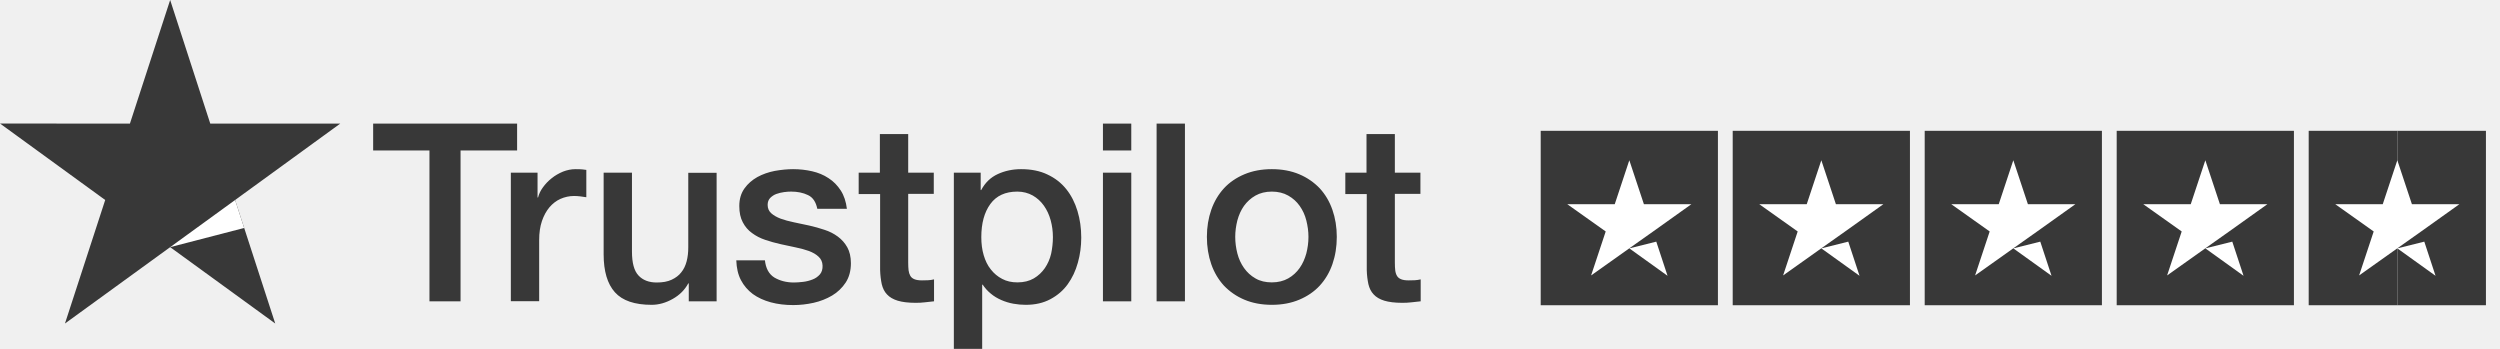
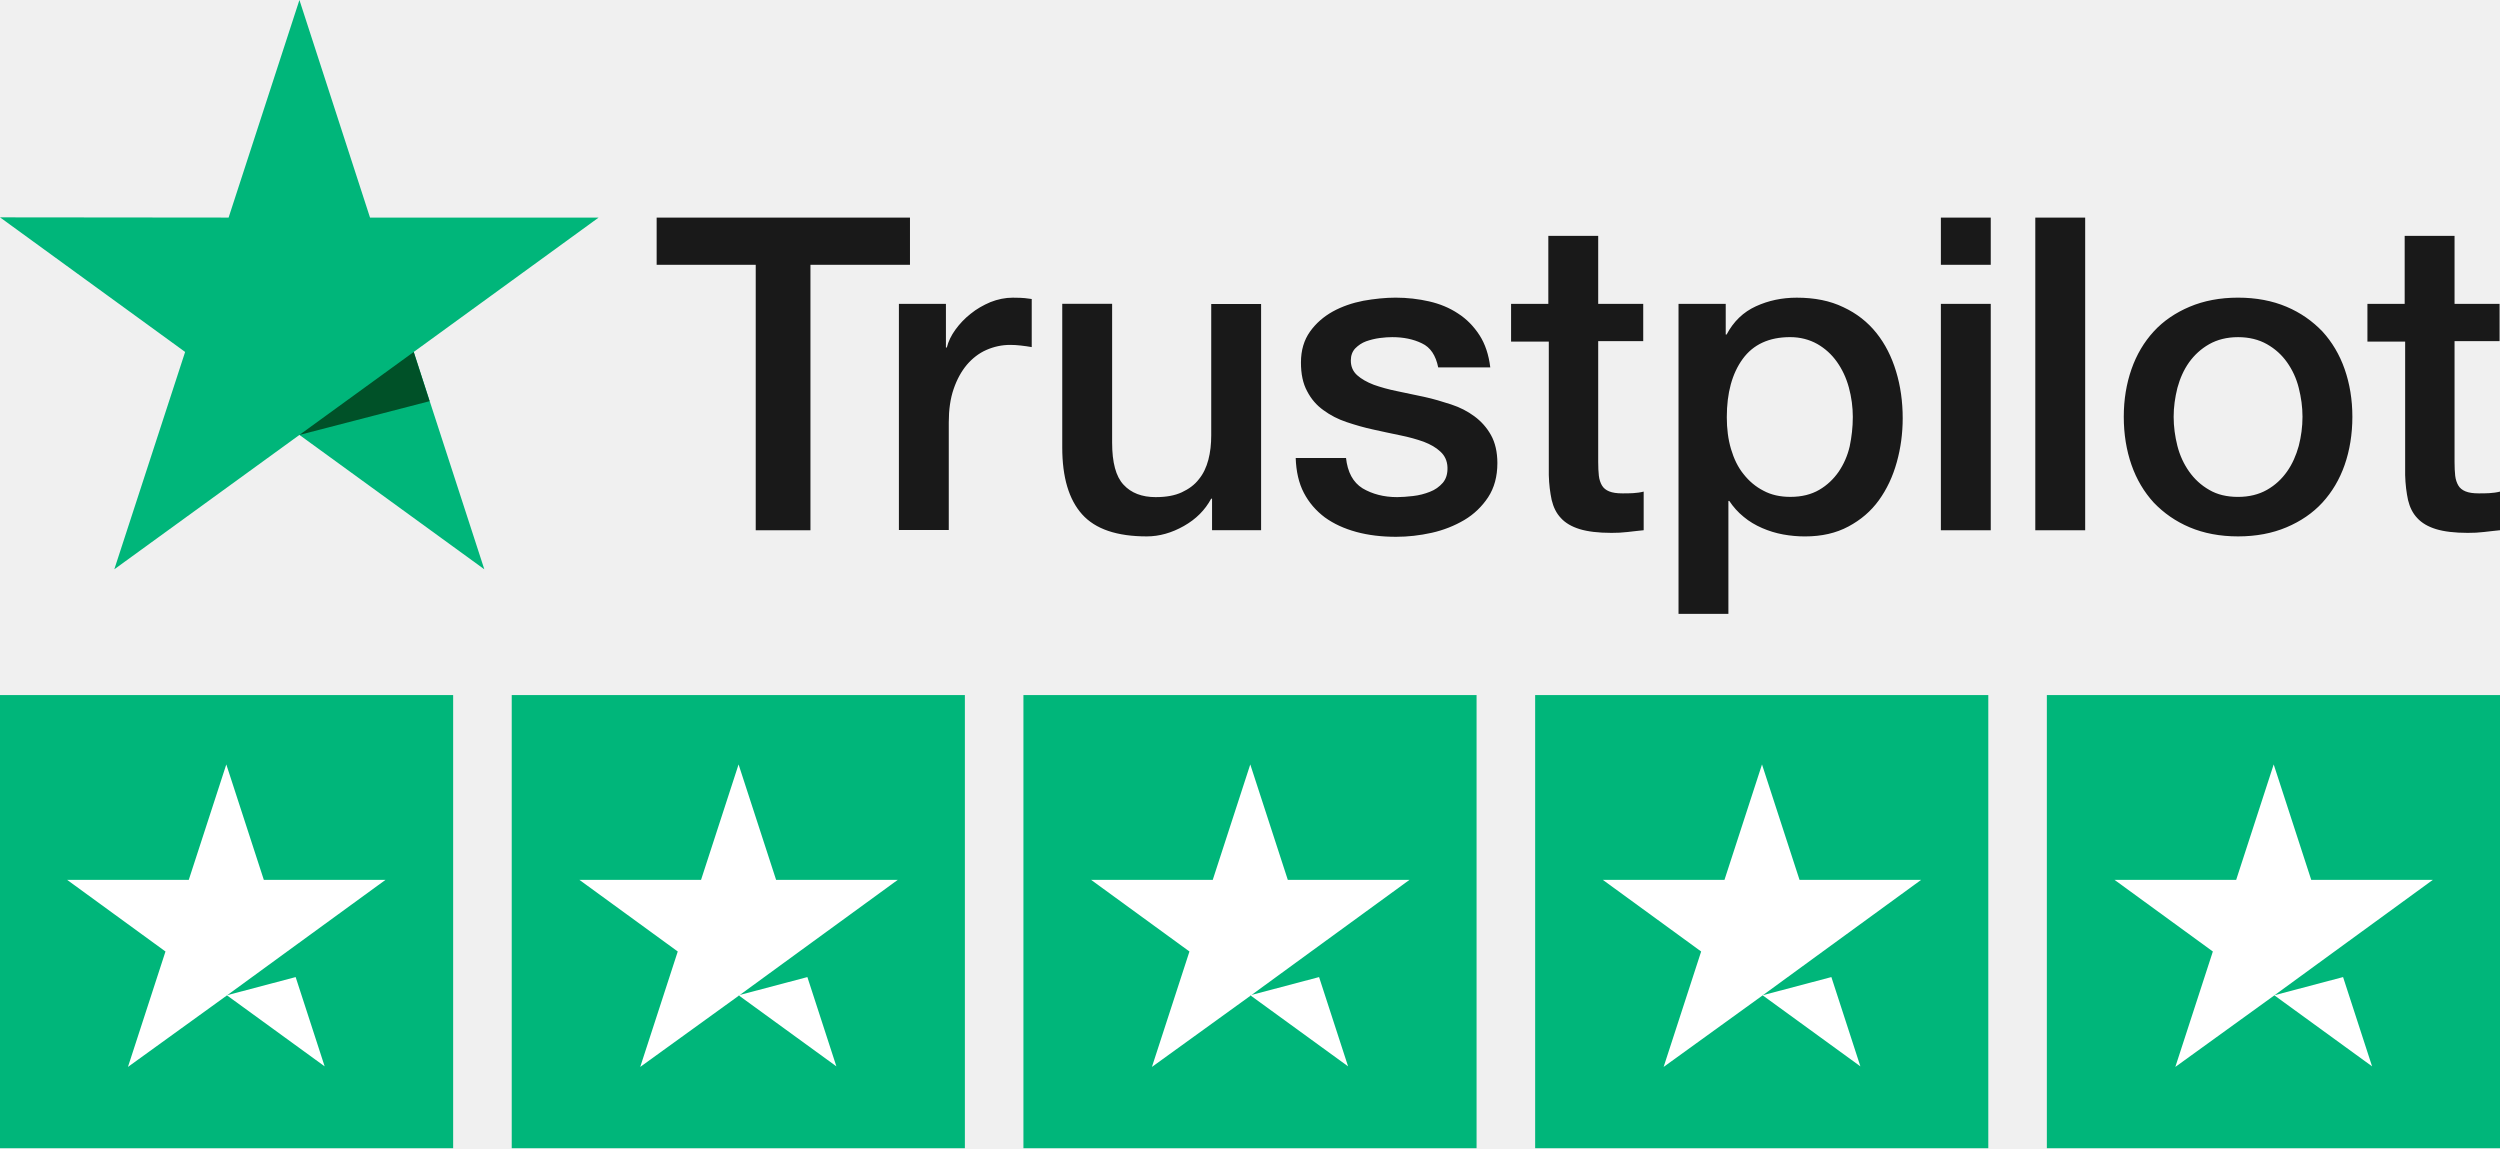
- <svg xmlns="http://www.w3.org/2000/svg" width="172" height="24" viewBox="0 0 172 24" fill="none">
-   <path d="M25.682 8.506H35.577V10.352H31.686V20.73H29.547V10.352H25.673V8.506H25.682ZM35.154 11.879H36.983V13.587H37.018C37.078 13.346 37.19 13.113 37.354 12.889C37.518 12.664 37.717 12.448 37.95 12.267C38.182 12.078 38.441 11.931 38.726 11.81C39.011 11.698 39.304 11.638 39.597 11.638C39.822 11.638 39.985 11.646 40.072 11.655C40.158 11.663 40.244 11.681 40.339 11.689V13.57C40.201 13.544 40.063 13.527 39.916 13.51C39.77 13.492 39.632 13.484 39.494 13.484C39.166 13.484 38.855 13.553 38.562 13.682C38.269 13.812 38.019 14.01 37.803 14.26C37.587 14.519 37.415 14.829 37.285 15.209C37.156 15.589 37.095 16.02 37.095 16.512V20.722H35.146V11.879H35.154ZM49.303 20.73H47.387V19.497H47.353C47.111 19.945 46.758 20.299 46.283 20.566C45.809 20.834 45.325 20.972 44.834 20.972C43.669 20.972 42.824 20.687 42.306 20.109C41.788 19.531 41.53 18.66 41.53 17.495V11.879H43.479V17.305C43.479 18.082 43.626 18.634 43.928 18.953C44.221 19.272 44.644 19.436 45.179 19.436C45.593 19.436 45.929 19.376 46.205 19.247C46.481 19.117 46.706 18.953 46.87 18.738C47.042 18.53 47.163 18.272 47.241 17.978C47.318 17.685 47.353 17.366 47.353 17.021V11.888H49.303V20.73ZM52.624 17.892C52.684 18.462 52.9 18.858 53.271 19.091C53.651 19.316 54.099 19.436 54.625 19.436C54.806 19.436 55.014 19.419 55.246 19.393C55.479 19.367 55.704 19.307 55.902 19.229C56.109 19.152 56.273 19.031 56.411 18.876C56.541 18.72 56.601 18.522 56.592 18.272C56.584 18.021 56.489 17.814 56.316 17.659C56.144 17.495 55.928 17.375 55.661 17.271C55.393 17.176 55.091 17.09 54.746 17.021C54.401 16.952 54.056 16.874 53.702 16.797C53.34 16.719 52.986 16.615 52.65 16.503C52.313 16.391 52.011 16.236 51.744 16.037C51.477 15.848 51.261 15.597 51.105 15.295C50.942 14.993 50.864 14.623 50.864 14.174C50.864 13.691 50.985 13.294 51.218 12.966C51.451 12.638 51.753 12.38 52.106 12.181C52.469 11.983 52.865 11.845 53.305 11.758C53.745 11.681 54.168 11.638 54.565 11.638C55.022 11.638 55.462 11.689 55.876 11.784C56.29 11.879 56.67 12.034 57.006 12.259C57.343 12.474 57.619 12.759 57.843 13.104C58.068 13.449 58.206 13.872 58.266 14.364H56.23C56.135 13.898 55.928 13.579 55.592 13.423C55.255 13.259 54.867 13.182 54.435 13.182C54.297 13.182 54.134 13.19 53.944 13.216C53.754 13.242 53.581 13.285 53.409 13.346C53.245 13.406 53.107 13.501 52.986 13.622C52.874 13.742 52.814 13.898 52.814 14.096C52.814 14.338 52.9 14.528 53.064 14.674C53.228 14.821 53.443 14.942 53.711 15.045C53.978 15.14 54.28 15.226 54.625 15.295C54.97 15.364 55.324 15.442 55.686 15.52C56.04 15.597 56.385 15.701 56.73 15.813C57.075 15.925 57.377 16.08 57.645 16.279C57.912 16.477 58.128 16.719 58.292 17.012C58.456 17.305 58.542 17.676 58.542 18.108C58.542 18.634 58.421 19.074 58.18 19.445C57.938 19.807 57.627 20.109 57.248 20.334C56.868 20.558 56.437 20.73 55.971 20.834C55.505 20.937 55.039 20.989 54.582 20.989C54.021 20.989 53.504 20.929 53.029 20.799C52.555 20.67 52.141 20.48 51.796 20.23C51.451 19.971 51.175 19.652 50.976 19.272C50.778 18.893 50.674 18.436 50.657 17.909H52.624V17.892ZM59.06 11.879H60.535V9.222H62.484V11.879H64.244V13.337H62.484V18.065C62.484 18.272 62.493 18.444 62.51 18.599C62.528 18.746 62.571 18.876 62.631 18.979C62.691 19.083 62.786 19.16 62.916 19.212C63.045 19.264 63.209 19.29 63.433 19.29C63.572 19.29 63.709 19.29 63.847 19.281C63.986 19.272 64.124 19.255 64.262 19.221V20.73C64.046 20.756 63.83 20.773 63.632 20.799C63.425 20.825 63.218 20.834 63.002 20.834C62.484 20.834 62.07 20.782 61.76 20.687C61.449 20.592 61.199 20.446 61.026 20.256C60.845 20.066 60.733 19.833 60.664 19.549C60.604 19.264 60.561 18.936 60.552 18.574V13.354H59.077V11.879H59.06ZM65.625 11.879H67.471V13.078H67.505C67.781 12.561 68.161 12.198 68.653 11.974C69.144 11.75 69.671 11.638 70.249 11.638C70.948 11.638 71.551 11.758 72.069 12.008C72.587 12.25 73.018 12.586 73.363 13.018C73.708 13.449 73.958 13.95 74.131 14.519C74.303 15.088 74.39 15.701 74.39 16.348C74.39 16.943 74.312 17.521 74.157 18.073C74.001 18.634 73.769 19.126 73.458 19.557C73.147 19.988 72.751 20.325 72.267 20.584C71.784 20.843 71.224 20.972 70.568 20.972C70.283 20.972 69.999 20.946 69.714 20.894C69.429 20.843 69.153 20.756 68.894 20.644C68.635 20.532 68.385 20.385 68.17 20.204C67.945 20.023 67.764 19.816 67.609 19.583H67.574V24H65.625V11.879ZM72.44 16.313C72.44 15.916 72.388 15.528 72.285 15.149C72.181 14.769 72.026 14.441 71.819 14.148C71.612 13.855 71.353 13.622 71.051 13.449C70.74 13.277 70.387 13.182 69.99 13.182C69.17 13.182 68.549 13.466 68.135 14.036C67.721 14.605 67.514 15.364 67.514 16.313C67.514 16.762 67.566 17.176 67.678 17.556C67.79 17.935 67.945 18.263 68.17 18.539C68.385 18.815 68.644 19.031 68.946 19.186C69.248 19.35 69.602 19.428 69.999 19.428C70.447 19.428 70.818 19.333 71.129 19.152C71.439 18.971 71.689 18.729 71.888 18.444C72.086 18.151 72.233 17.823 72.319 17.452C72.397 17.081 72.44 16.702 72.44 16.313ZM75.882 8.506H77.832V10.352H75.882V8.506ZM75.882 11.879H77.832V20.73H75.882V11.879ZM79.574 8.506H81.524V20.73H79.574V8.506ZM87.503 20.972C86.795 20.972 86.165 20.851 85.613 20.618C85.061 20.385 84.595 20.057 84.207 19.652C83.828 19.238 83.534 18.746 83.336 18.177C83.137 17.607 83.034 16.978 83.034 16.296C83.034 15.623 83.137 15.002 83.336 14.433C83.534 13.863 83.828 13.372 84.207 12.957C84.587 12.543 85.061 12.224 85.613 11.991C86.165 11.758 86.795 11.638 87.503 11.638C88.21 11.638 88.84 11.758 89.392 11.991C89.944 12.224 90.41 12.552 90.798 12.957C91.178 13.372 91.471 13.863 91.669 14.433C91.868 15.002 91.971 15.623 91.971 16.296C91.971 16.978 91.868 17.607 91.669 18.177C91.471 18.746 91.178 19.238 90.798 19.652C90.418 20.066 89.944 20.385 89.392 20.618C88.84 20.851 88.21 20.972 87.503 20.972ZM87.503 19.428C87.934 19.428 88.314 19.333 88.633 19.152C88.952 18.971 89.211 18.729 89.418 18.436C89.625 18.142 89.772 17.806 89.875 17.435C89.97 17.064 90.022 16.684 90.022 16.296C90.022 15.916 89.97 15.546 89.875 15.166C89.78 14.786 89.625 14.459 89.418 14.165C89.211 13.872 88.952 13.639 88.633 13.458C88.314 13.277 87.934 13.182 87.503 13.182C87.071 13.182 86.692 13.277 86.372 13.458C86.053 13.639 85.794 13.881 85.587 14.165C85.38 14.459 85.234 14.786 85.13 15.166C85.035 15.546 84.984 15.916 84.984 16.296C84.984 16.684 85.035 17.064 85.13 17.435C85.225 17.806 85.38 18.142 85.587 18.436C85.794 18.729 86.053 18.971 86.372 19.152C86.692 19.341 87.071 19.428 87.503 19.428ZM92.541 11.879H94.016V9.222H95.966V11.879H97.725V13.337H95.966V18.065C95.966 18.272 95.974 18.444 95.992 18.599C96.009 18.746 96.052 18.876 96.112 18.979C96.173 19.083 96.267 19.16 96.397 19.212C96.526 19.264 96.69 19.29 96.915 19.29C97.053 19.29 97.191 19.29 97.329 19.281C97.467 19.272 97.605 19.255 97.743 19.221V20.73C97.527 20.756 97.311 20.773 97.113 20.799C96.906 20.825 96.699 20.834 96.483 20.834C95.966 20.834 95.552 20.782 95.241 20.687C94.93 20.592 94.68 20.446 94.508 20.256C94.326 20.066 94.214 19.833 94.145 19.549C94.085 19.264 94.042 18.936 94.033 18.574V13.354H92.558V11.879H92.541Z" fill="#383838" />
-   <path d="M23.405 8.506H14.467L11.707 0L8.938 8.506L0 8.498L7.238 13.76L4.469 22.258L11.707 17.004L18.936 22.258L16.175 13.76L23.405 8.506Z" fill="#383838" />
-   <path d="M16.797 15.684L16.175 13.76L11.707 17.004L16.797 15.684Z" fill="white" />
-   <path d="M118.193 9H106V21H118.193V9Z" fill="#383838" />
-   <path d="M131.404 9H119.21V21H131.404V9Z" fill="#383838" />
-   <path d="M144.612 9H132.419V21H144.612V9Z" fill="#383838" />
-   <path d="M157.822 9H145.628V21H157.822V9Z" fill="#383838" />
-   <path d="M171.032 9H164.935V21H171.032V9Z" fill="#383838" />
-   <path d="M164.935 9H158.838V21H164.935V9Z" fill="#383838" />
-   <path d="M112.097 17.088L113.952 16.625L114.727 18.975L112.097 17.088ZM116.365 14.05H113.101L112.097 11.025L111.094 14.05H107.83L110.472 15.925L109.468 18.95L112.11 17.075L113.736 15.925L116.365 14.05Z" fill="white" />
-   <path d="M125.307 17.088L127.161 16.625L127.936 18.975L125.307 17.088ZM129.574 14.05H126.31L125.307 11.025L124.303 14.05H121.039L123.681 15.925L122.678 18.95L125.319 17.075L126.945 15.925L129.574 14.05Z" fill="white" />
-   <path d="M138.516 17.088L140.371 16.625L141.145 18.975L138.516 17.088ZM142.784 14.05H139.52L138.516 11.025L137.513 14.05H134.249L136.89 15.925L135.887 18.95L138.529 17.075L140.155 15.925L142.784 14.05Z" fill="white" />
-   <path d="M151.727 17.088L153.581 16.625L154.356 18.975L151.727 17.088ZM155.994 14.05H152.73L151.727 11.025L150.723 14.05H147.459L150.101 15.925L149.097 18.95L151.739 17.075L153.365 15.925L155.994 14.05Z" fill="white" />
-   <path d="M164.936 17.088L166.791 16.625L167.565 18.975L164.936 17.088ZM169.204 14.05H165.94L164.936 11.025L163.933 14.05H160.668L163.31 15.925L162.307 18.95L164.949 17.075L166.575 15.925L169.204 14.05Z" fill="white" />
+ <svg xmlns="http://www.w3.org/2000/svg" id="Layer_2" data-name="Layer 2" viewBox="0 0 1000 459.28">
+   <defs>
+     <style>
+       .cls-1 {
+         fill: #00b67a;
+       }
+ 
+       .cls-1, .cls-2, .cls-3, .cls-4, .cls-5 {
+         stroke-width: 0px;
+       }
+ 
+       .cls-2 {
+         fill: #005128;
+       }
+ 
+       .cls-6 {
+         clip-path: url(#clippath-2);
+       }
+ 
+       .cls-7 {
+         clip-path: url(#clippath-6);
+       }
+ 
+       .cls-3 {
+         fill: none;
+       }
+ 
+       .cls-8 {
+         clip-path: url(#clippath-7);
+       }
+ 
+       .cls-9 {
+         clip-path: url(#clippath-1);
+       }
+ 
+       .cls-10 {
+         clip-path: url(#clippath-4);
+       }
+ 
+       .cls-4 {
+         fill: #fff;
+       }
+ 
+       .cls-11 {
+         clip-path: url(#clippath-9);
+       }
+ 
+       .cls-12 {
+         clip-path: url(#clippath);
+       }
+ 
+       .cls-13 {
+         clip-path: url(#clippath-3);
+       }
+ 
+       .cls-14 {
+         clip-path: url(#clippath-8);
+       }
+ 
+       .cls-15 {
+         clip-path: url(#clippath-5);
+       }
+ 
+       .cls-5 {
+         fill: #191919;
+       }
+     </style>
+     <clipPath id="clippath">
+       <rect class="cls-3" y="278.02" width="181.26" height="181.26" />
+     </clipPath>
+     <clipPath id="clippath-1">
+       <path class="cls-3" d="M154.2,351.94h-48.67l-15.01-46.17-15.01,46.17H26.84l39.35,28.66-15.01,46.17,39.35-28.43,24.33-17.74s39.35-28.66,39.35-28.66ZM90.74,398.11l27.52-7.28,11.6,35.71s-39.12-28.43-39.12-28.43Z" />
+     </clipPath>
+     <clipPath id="clippath-2">
+       <rect class="cls-3" x="204.69" y="278.02" width="181.26" height="181.26" />
+     </clipPath>
+     <clipPath id="clippath-3">
+       <path class="cls-3" d="M359.11,351.94h-48.67l-15.01-46.17-15.01,46.17h-48.67l39.35,28.66-15.01,46.17,39.34-28.43,24.33-17.74s39.35-28.66,39.35-28.66ZM295.43,398.11l27.52-7.28,11.6,35.71-39.12-28.43h0Z" />
+     </clipPath>
+     <clipPath id="clippath-4">
+       <rect class="cls-3" x="409.37" y="278.02" width="181.26" height="181.26" />
+     </clipPath>
+     <clipPath id="clippath-5">
+       <path class="cls-3" d="M563.79,351.94h-48.67l-15.01-46.17-15.01,46.17h-48.67l39.35,28.66-15.01,46.17,39.35-28.43,24.33-17.74s39.35-28.66,39.35-28.66ZM500.11,398.11l27.52-7.28,11.6,35.71-39.12-28.43h0Z" />
+     </clipPath>
+     <clipPath id="clippath-6">
+       <rect class="cls-3" x="614.06" y="278.02" width="181.26" height="181.26" />
+     </clipPath>
+     <clipPath id="clippath-7">
+       <path class="cls-3" d="M768.48,351.94h-48.67l-15.01-46.17-15.01,46.17h-48.67l39.34,28.66-15.01,46.17,39.34-28.43,24.33-17.74,39.34-28.66h0ZM705.03,398.11l27.52-7.28,11.6,35.71-39.12-28.43Z" />
+     </clipPath>
+     <clipPath id="clippath-8">
+       <rect class="cls-3" x="818.74" y="278.02" width="181.26" height="181.26" />
+     </clipPath>
+     <clipPath id="clippath-9">
+       <path class="cls-3" d="M973.16,351.94h-48.67l-15.01-46.17-15.01,46.17h-48.67l39.34,28.66-15.01,46.17,39.34-28.43,24.33-17.74,39.34-28.66h0ZM909.71,398.11l27.52-7.28,11.6,35.71-39.12-28.43Z" />
+     </clipPath>
+   </defs>
+   <g id="Layer_1-2" data-name="Layer 1">
+     <g>
+       <path class="cls-5" d="M262.75,87.03h101.24v18.89h-39.81v106.18h-21.89v-106.18h-39.63v-18.89h.09ZM359.66,121.54h18.71v17.48h.35c.62-2.47,1.77-4.85,3.44-7.15s3.71-4.5,6.09-6.35c2.38-1.94,5.03-3.44,7.94-4.68,2.91-1.15,5.91-1.77,8.91-1.77,2.29,0,3.97.09,4.85.18s1.77.26,2.74.35v19.24c-1.41-.26-2.82-.44-4.32-.62-1.5-.18-2.91-.26-4.32-.26-3.35,0-6.53.71-9.53,2.03s-5.56,3.35-7.77,5.91c-2.21,2.65-3.97,5.83-5.3,9.71s-1.94,8.3-1.94,13.33v43.07h-19.95v-90.47h.09ZM504.41,212.09h-19.59v-12.62h-.35c-2.47,4.59-6.09,8.21-10.94,10.94-4.85,2.74-9.8,4.15-14.83,4.15-11.92,0-20.56-2.91-25.86-8.83s-7.94-14.83-7.94-26.74v-57.46h19.95v55.52c0,7.94,1.5,13.59,4.59,16.86,3,3.27,7.33,4.94,12.8,4.94,4.24,0,7.68-.62,10.5-1.94s5.12-3,6.8-5.21c1.77-2.12,3-4.77,3.8-7.77.79-3,1.15-6.27,1.15-9.8v-52.52h19.95v90.47ZM538.39,183.05c.62,5.83,2.82,9.89,6.62,12.27,3.88,2.29,8.47,3.53,13.86,3.53,1.85,0,3.97-.18,6.35-.44s4.68-.88,6.71-1.68c2.12-.79,3.8-2.03,5.21-3.62,1.32-1.59,1.94-3.62,1.85-6.18-.09-2.56-1.06-4.68-2.82-6.27-1.77-1.68-3.97-2.91-6.71-3.97-2.74-.97-5.83-1.85-9.36-2.56-3.53-.71-7.06-1.5-10.68-2.29-3.71-.79-7.33-1.85-10.77-3-3.44-1.15-6.53-2.74-9.27-4.77-2.74-1.94-4.94-4.5-6.53-7.59-1.68-3.09-2.47-6.88-2.47-11.47,0-4.94,1.24-9,3.62-12.36,2.38-3.35,5.47-6,9.09-8.03,3.71-2.03,7.77-3.44,12.27-4.32,4.5-.79,8.83-1.24,12.89-1.24,4.68,0,9.18.53,13.42,1.5,4.24.97,8.12,2.56,11.56,4.85,3.44,2.21,6.27,5.12,8.56,8.65,2.29,3.53,3.71,7.86,4.32,12.89h-20.83c-.97-4.77-3.09-8.03-6.53-9.62-3.44-1.68-7.41-2.47-11.83-2.47-1.41,0-3.09.09-5.03.35-1.94.26-3.71.71-5.47,1.32-1.68.62-3.09,1.59-4.32,2.82-1.15,1.24-1.77,2.82-1.77,4.85,0,2.47.88,4.41,2.56,5.91s3.88,2.74,6.62,3.8c2.74.97,5.83,1.85,9.36,2.56,3.53.71,7.15,1.5,10.86,2.29,3.62.79,7.15,1.85,10.68,3,3.53,1.15,6.62,2.74,9.36,4.77,2.74,2.03,4.94,4.5,6.62,7.5s2.56,6.8,2.56,11.21c0,5.38-1.24,9.89-3.71,13.68-2.47,3.71-5.65,6.8-9.53,9.09-3.88,2.29-8.3,4.06-13.06,5.12-4.77,1.06-9.53,1.59-14.21,1.59-5.74,0-11.03-.62-15.89-1.94s-9.09-3.27-12.62-5.83c-3.53-2.65-6.35-5.91-8.38-9.8-2.03-3.88-3.09-8.56-3.27-13.95h20.12v-.18ZM604.24,121.54h15.09v-27.18h19.95v27.18h18.01v14.92h-18.01v48.37c0,2.12.09,3.88.26,5.47.18,1.5.62,2.82,1.24,3.88s1.59,1.85,2.91,2.38c1.32.53,3,.79,5.3.79,1.41,0,2.82,0,4.24-.09s2.82-.26,4.24-.62v15.45c-2.21.26-4.41.44-6.44.71-2.12.26-4.24.35-6.44.35-5.3,0-9.53-.53-12.71-1.5-3.18-.97-5.74-2.47-7.5-4.41-1.85-1.94-3-4.32-3.71-7.24-.62-2.91-1.06-6.27-1.15-9.97v-53.4h-15.09v-15.09h-.18ZM671.4,121.54h18.89v12.27h.35c2.82-5.3,6.71-9,11.74-11.3s10.41-3.44,16.33-3.44c7.15,0,13.33,1.24,18.62,3.8,5.3,2.47,9.71,5.91,13.24,10.33s6.09,9.53,7.86,15.36c1.77,5.83,2.65,12.09,2.65,18.71,0,6.09-.79,12-2.38,17.65-1.59,5.74-3.97,10.77-7.15,15.18s-7.24,7.86-12.18,10.5c-4.94,2.65-10.68,3.97-17.39,3.97-2.91,0-5.83-.26-8.74-.79-2.91-.53-5.74-1.41-8.38-2.56-2.65-1.15-5.21-2.65-7.41-4.5-2.29-1.85-4.15-3.97-5.74-6.35h-.35v45.19h-19.95v-124.01ZM741.13,166.9c0-4.06-.53-8.03-1.59-11.92s-2.65-7.24-4.77-10.24c-2.12-3-4.77-5.38-7.86-7.15-3.18-1.77-6.8-2.74-10.86-2.74-8.38,0-14.74,2.91-18.98,8.74-4.24,5.83-6.35,13.59-6.35,23.3,0,4.59.53,8.83,1.68,12.71,1.15,3.88,2.74,7.24,5.03,10.06,2.21,2.82,4.85,5.03,7.94,6.62,3.09,1.68,6.71,2.47,10.77,2.47,4.59,0,8.38-.97,11.56-2.82,3.18-1.85,5.74-4.32,7.77-7.24,2.03-3,3.53-6.35,4.41-10.15.79-3.8,1.24-7.68,1.24-11.65h0ZM776.35,87.03h19.95v18.89h-19.95s0-18.89,0-18.89ZM776.35,121.54h19.95v90.56h-19.95v-90.56h0ZM814.12,87.03h19.95v125.07h-19.95v-125.07h0ZM895.23,214.56c-7.24,0-13.68-1.24-19.33-3.62-5.65-2.38-10.41-5.74-14.39-9.89-3.88-4.24-6.88-9.27-8.91-15.09s-3.09-12.27-3.09-19.24,1.06-13.24,3.09-19.06,5.03-10.86,8.91-15.09c3.88-4.24,8.74-7.5,14.39-9.89,5.65-2.38,12.09-3.62,19.33-3.62s13.68,1.24,19.33,3.62c5.65,2.38,10.41,5.74,14.39,9.89,3.88,4.24,6.88,9.27,8.91,15.09,2.03,5.83,3.09,12.18,3.09,19.06s-1.06,13.42-3.09,19.24-5.03,10.86-8.91,15.09-8.74,7.5-14.39,9.89c-5.65,2.38-12.09,3.62-19.33,3.62h0ZM895.23,198.76c4.41,0,8.3-.97,11.56-2.82,3.27-1.85,5.91-4.32,8.03-7.33,2.12-3,3.62-6.44,4.68-10.24.97-3.8,1.5-7.68,1.5-11.65s-.53-7.68-1.5-11.56-2.56-7.24-4.68-10.24c-2.12-3-4.77-5.38-8.03-7.24-3.27-1.85-7.15-2.82-11.56-2.82s-8.3.97-11.56,2.82c-3.27,1.85-5.91,4.32-8.03,7.24-2.12,3-3.62,6.35-4.68,10.24-.97,3.88-1.5,7.68-1.5,11.56s.53,7.86,1.5,11.65c.97,3.8,2.56,7.24,4.68,10.24,2.12,3,4.77,5.47,8.03,7.33,3.27,1.94,7.15,2.82,11.56,2.82h0ZM946.78,121.54h15.09v-27.18h19.95v27.18h18.01v14.92h-18.01v48.37c0,2.12.09,3.88.26,5.47.18,1.5.62,2.82,1.24,3.88.62,1.06,1.59,1.85,2.91,2.38,1.32.53,3,.79,5.3.79,1.41,0,2.82,0,4.24-.09,1.41-.09,2.82-.26,4.24-.62v15.45c-2.21.26-4.41.44-6.44.71-2.12.26-4.24.35-6.44.35-5.3,0-9.53-.53-12.71-1.5-3.18-.97-5.74-2.47-7.5-4.41-1.85-1.94-3-4.32-3.71-7.24-.62-2.91-1.06-6.27-1.15-9.97v-53.4h-15.09v-15.09h-.18Z" />
+       <path class="cls-1" d="M239.45,87.03h-91.44L119.77,0l-28.33,87.03-91.44-.09,74.05,53.84-28.33,86.94,74.05-53.75,73.96,53.75-28.24-86.94,73.96-53.75Z" />
+       <path class="cls-2" d="M171.84,160.46l-6.35-19.68-45.72,33.19,52.07-13.5Z" />
+     </g>
+     <g>
+       <g class="cls-12">
+         <path class="cls-1" d="M-11.37,266.65h204v204H-11.37v-204Z" />
+       </g>
+       <g class="cls-9">
+         <path class="cls-4" d="M15.47,294.63h150.1v143.73H15.47v-143.73Z" />
+       </g>
+       <g class="cls-6">
+         <path class="cls-1" d="M193.31,266.65h204v204h-204v-204Z" />
+       </g>
+       <g class="cls-13">
+         <path class="cls-4" d="M220.15,294.63h150.1v143.73h-150.1v-143.73Z" />
+       </g>
+       <g class="cls-10">
+         <path class="cls-1" d="M398,266.65h204v204h-204v-204Z" />
+       </g>
+       <g class="cls-15">
+         <path class="cls-4" d="M424.84,294.63h150.1v143.73h-150.1v-143.73Z" />
+       </g>
+       <g class="cls-7">
+         <path class="cls-1" d="M602.68,266.65h204v204h-204v-204Z" />
+       </g>
+       <g class="cls-8">
+         <path class="cls-4" d="M629.75,294.63h150.1v143.73h-150.1v-143.73Z" />
+       </g>
+       <g class="cls-14">
+         <path class="cls-1" d="M807.37,266.65h204v204h-204v-204Z" />
+       </g>
+       <g class="cls-11">
+         <path class="cls-4" d="M834.43,294.63h150.1v143.73h-150.1v-143.73Z" />
+       </g>
+     </g>
+   </g>
</svg>
